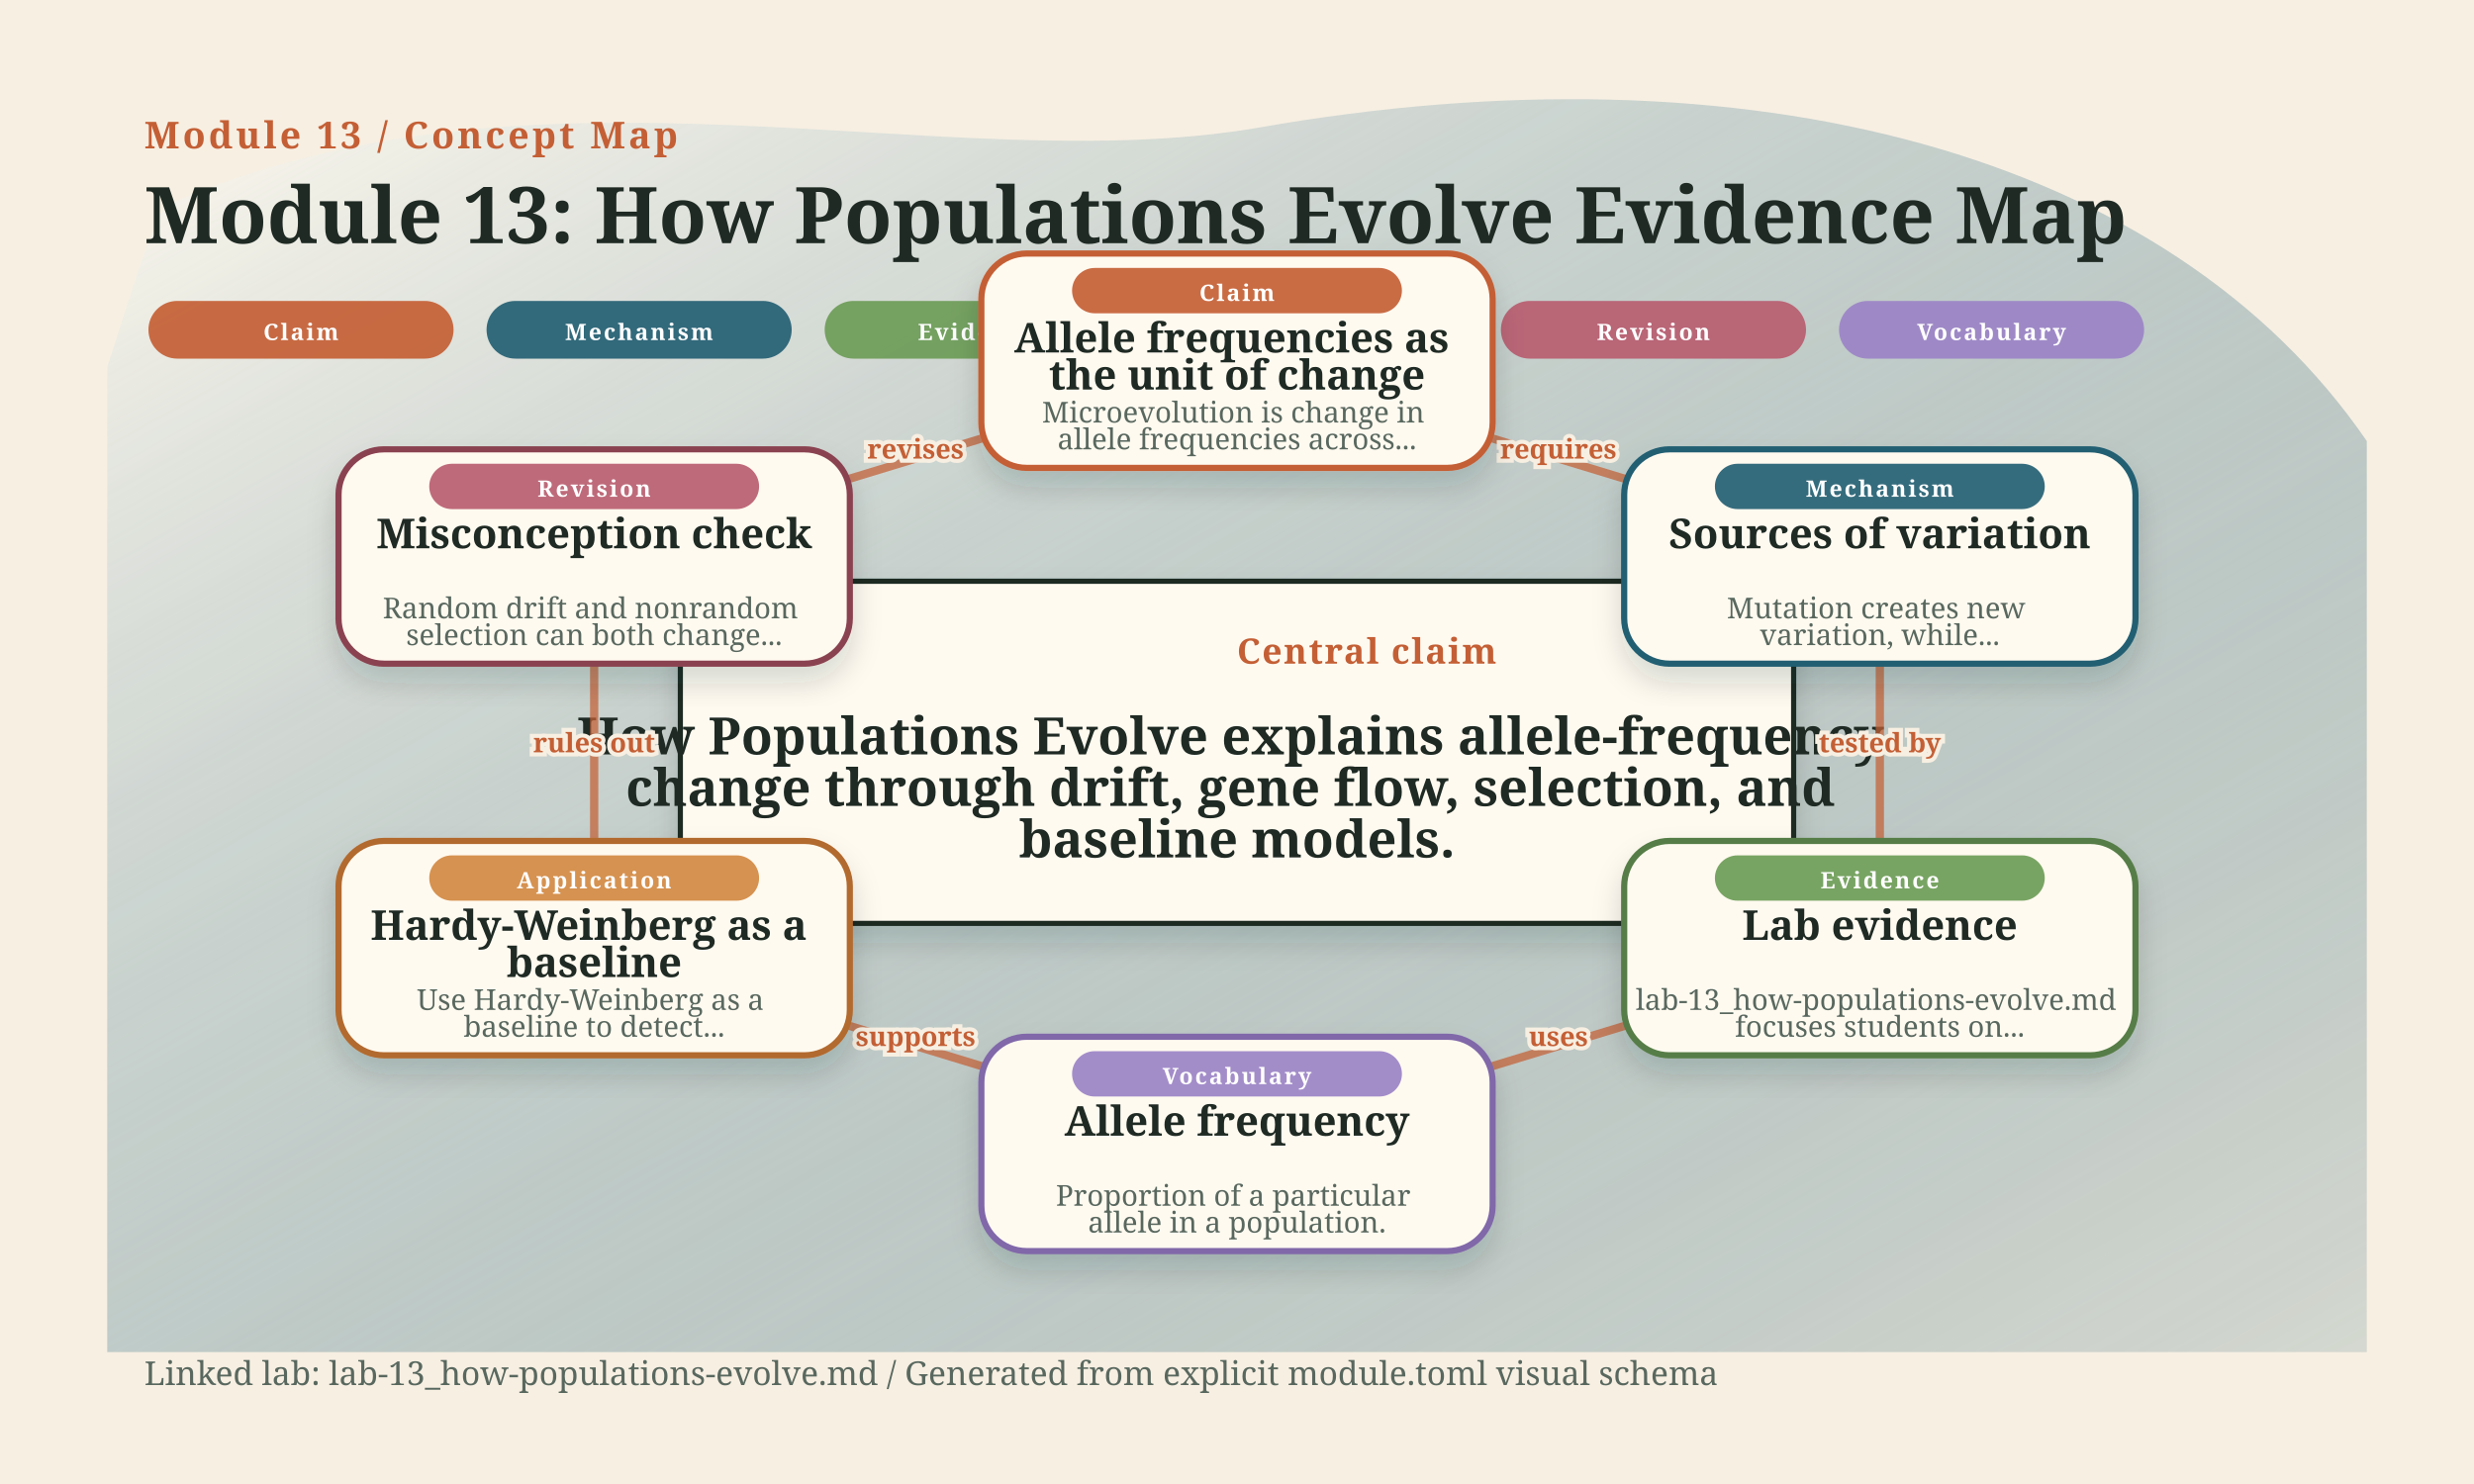
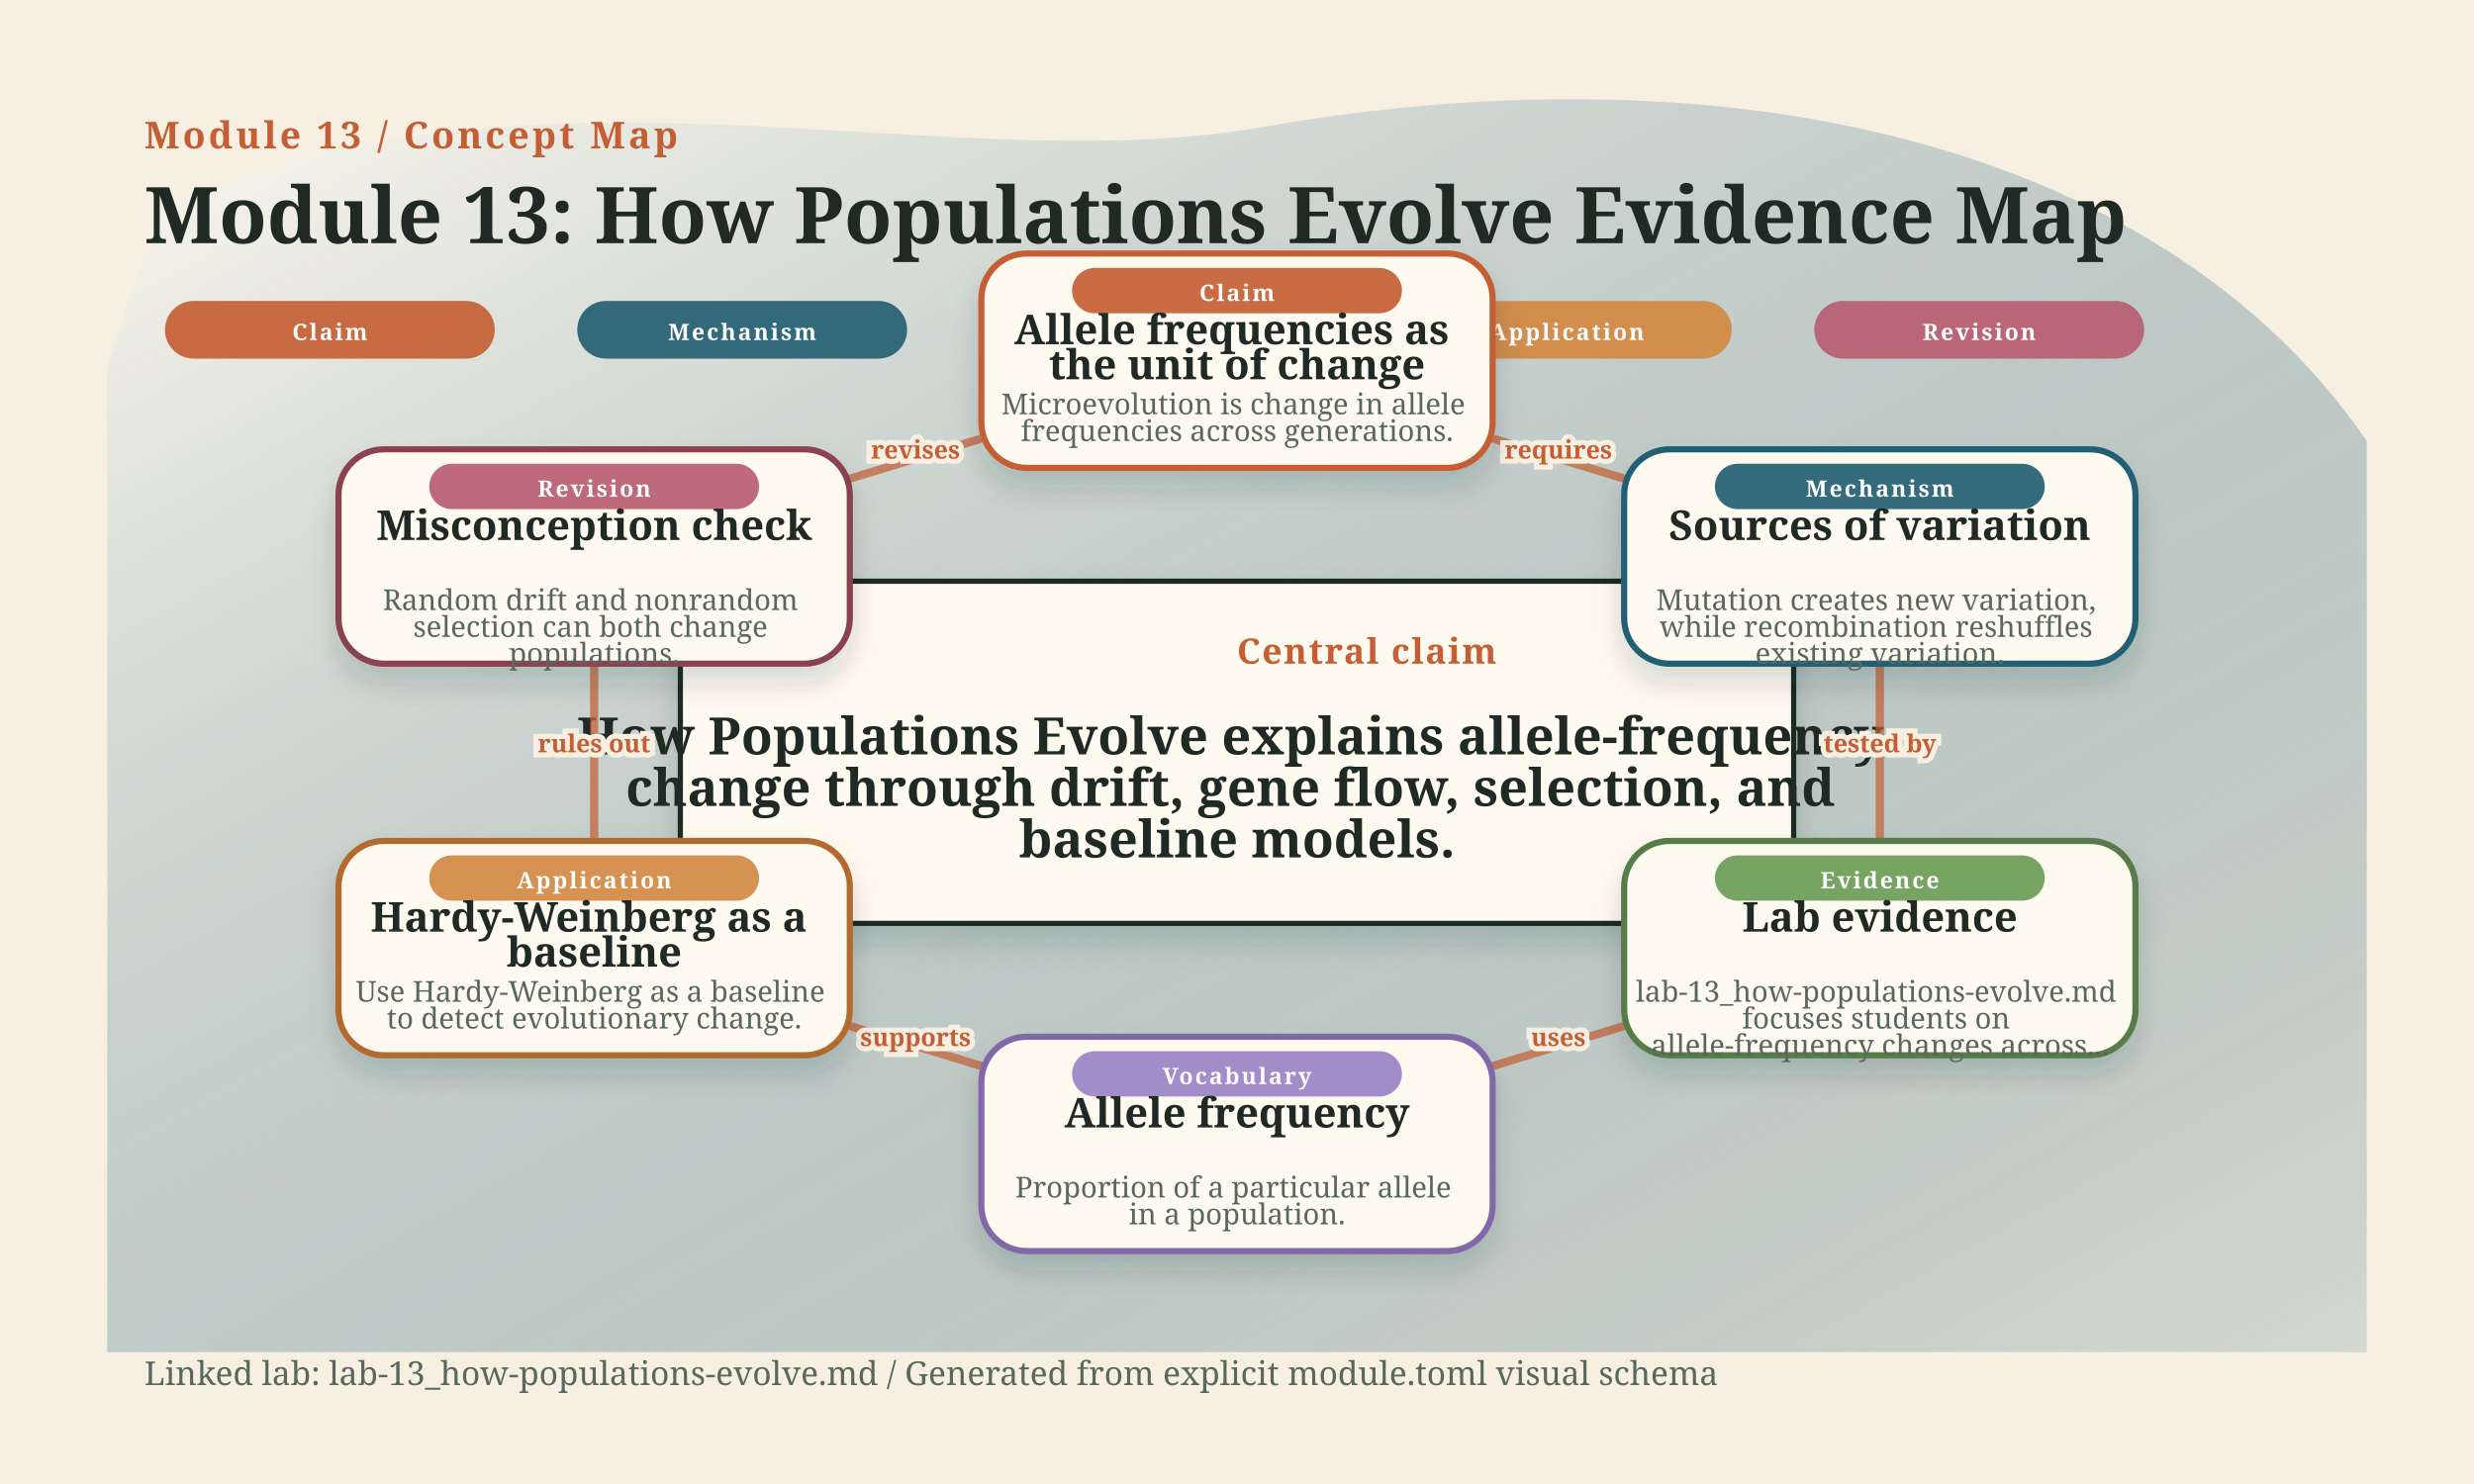
<svg xmlns="http://www.w3.org/2000/svg" width="1200" height="720" viewBox="0 0 1200 720" role="img" aria-label="Module 13: How Populations Evolve Evidence Map">
  <style>
    .bg { fill: #f7efe2; }
    .halo { fill: url(#wash); opacity: 0.92; }
    .frame { fill: #fffaf0; stroke: #1f2a24; stroke-width: 3; }
    .eyebrow { fill: #c45f35; font: 800 18px Georgia, serif; letter-spacing: 1.5px; text-transform: uppercase; }
    .title-text { fill: #1f2a24; font: 800 38px Georgia, serif; }
    .footer { fill: #59685f; font: 16px Georgia, serif; }
    .claim-card, .side-card, .feedback-card, .prompt-card, .routine-card, .stage-card-bg { fill: #fffaf0; stroke: #1f2a24; stroke-width: 2.5; filter: url(#shadow); }
    .claim-kicker, .card-kicker { fill: #c45f35; font: 800 17px Georgia, serif; letter-spacing: 0.8px; text-transform: uppercase; }
    .claim-text { fill: #1f2a24; font: 700 25px Georgia, serif; }
    .node { fill: #fffaf0; stroke: #245f73; stroke-width: 3; filter: url(#shadow); }
    .node-claim { stroke: #c45f35; }
    .node-mechanism { stroke: #245f73; }
    .node-evidence { stroke: #567d46; }
    .node-vocabulary { stroke: #8067a9; }
    .node-application { stroke: #b26b2f; }
    .node-revision { stroke: #8a4351; }
    .cluster-pill { stroke: none; opacity: 0.92; }
    .cluster-claim { fill: #c45f35; }
    .cluster-mechanism { fill: #245f73; }
    .cluster-evidence { fill: #6d9c57; }
    .cluster-vocabulary { fill: #9b83c6; }
    .cluster-application { fill: #d28942; }
    .cluster-revision { fill: #b85d70; }
    .cluster-label, .legend-text { fill: white; font: 800 11px Georgia, serif; letter-spacing: 1px; text-transform: uppercase; }
    .node-label { fill: #1f2a24; font: 800 20px Georgia, serif; }
    .node-detail { fill: #59685f; font: 14px Georgia, serif; }
    .edge { stroke: #c45f35; stroke-width: 4; stroke-linecap: round; opacity: 0.72; marker-end: url(#arrowhead); }
-     .edge-label { fill: #c45f35; font: 700 13px Georgia, serif; text-anchor: middle; paint-order: stroke; stroke: #f7efe2; stroke-width: 4; }
+     .edge-label { fill: #c45f35; font: 700 12px Georgia, serif; text-anchor: middle; paint-order: stroke; stroke: #f7efe2; stroke-width: 5; }
    .stage-dot { fill: #245f73; }
    .stage-num { fill: white; font: 900 18px Georgia, serif; }
    .stage-label { fill: #1f2a24; font: 800 18px Georgia, serif; }
    .stage-detail, .mini-text, .check-text { fill: #59685f; font: 15px Georgia, serif; }
    .arrow { fill: none; stroke: #245f73; stroke-width: 5; stroke-linecap: round; marker-end: url(#arrowhead); }
    .prompt-text { fill: #1f2a24; font: 700 17px Georgia, serif; }
    .routine-text { fill: #1f2a24; font: 700 16px Georgia, serif; }
    .retrieval-step-strip { fill: #fffaf0; stroke: #245f73; stroke-width: 2; opacity: 0.96; }
    .palette-high-design { fill: #c45f35; }
    @media print { .claim-card, .side-card, .feedback-card, .prompt-card, .routine-card, .node, .stage-card-bg { filter: none; } }
    </style>
  <defs>
    <linearGradient id="wash" x1="0" x2="1" y1="0" y2="1">
      <stop offset="0" stop-color="#fffaf0" />
      <stop offset="1" stop-color="#245f73" stop-opacity="0.18" />
    </linearGradient>
    <filter id="shadow" x="-20%" y="-20%" width="140%" height="140%">
      <feDropShadow dx="0" dy="8" stdDeviation="7" flood-color="#1f2a24" flood-opacity="0.16" />
    </filter>
    <marker id="arrowhead" markerWidth="12" markerHeight="8" refX="11" refY="4" orient="auto">
      <polygon points="0 0, 12 4, 0 8" fill="#245f73" />
    </marker>
  </defs>
  <rect class="bg" width="1200" height="720" />
  <path class="halo" d="M80 100 C260 20 458 88 610 62 C848 20 1052 74 1148 214 L1148 656 L52 656 L52 178 C64 142 70 118 80 100 Z" />
  <text x="70" y="72" class="eyebrow">Module 13 / Concept Map</text>
  <text x="70" y="118" class="title-text">Module 13: How Populations Evolve Evidence Map</text>
  <g class="concept-legend">
    <g class="legend-item">
-       <rect x="72.0" y="146.0" width="148" height="28" rx="14" class="cluster-pill cluster-claim" />
-       <text x="146.0" y="165.0" class="legend-text" text-anchor="middle">Claim</text>
+       <rect x="80.0" y="146.0" width="160" height="28" rx="14" class="cluster-pill cluster-claim" />
+       <text x="160.0" y="165.0" class="legend-text" text-anchor="middle">Claim</text>
    </g>
    <g class="legend-item">
-       <rect x="236.0" y="146.0" width="148" height="28" rx="14" class="cluster-pill cluster-mechanism" />
-       <text x="310.0" y="165.0" class="legend-text" text-anchor="middle">Mechanism</text>
+       <rect x="280.0" y="146.0" width="160" height="28" rx="14" class="cluster-pill cluster-mechanism" />
+       <text x="360.0" y="165.0" class="legend-text" text-anchor="middle">Mechanism</text>
    </g>
    <g class="legend-item">
-       <rect x="400.0" y="146.0" width="148" height="28" rx="14" class="cluster-pill cluster-evidence" />
-       <text x="474.0" y="165.0" class="legend-text" text-anchor="middle">Evidence</text>
+       <rect x="480.0" y="146.0" width="160" height="28" rx="14" class="cluster-pill cluster-evidence" />
+       <text x="560.0" y="165.0" class="legend-text" text-anchor="middle">Evidence</text>
    </g>
    <g class="legend-item">
-       <rect x="564.0" y="146.0" width="148" height="28" rx="14" class="cluster-pill cluster-application" />
-       <text x="638.0" y="165.0" class="legend-text" text-anchor="middle">Application</text>
+       <rect x="680.0" y="146.0" width="160" height="28" rx="14" class="cluster-pill cluster-application" />
+       <text x="760.0" y="165.0" class="legend-text" text-anchor="middle">Application</text>
    </g>
    <g class="legend-item">
-       <rect x="728.0" y="146.0" width="148" height="28" rx="14" class="cluster-pill cluster-revision" />
-       <text x="802.0" y="165.0" class="legend-text" text-anchor="middle">Revision</text>
-     </g>
-     <g class="legend-item">
-       <rect x="892.0" y="146.0" width="148" height="28" rx="14" class="cluster-pill cluster-vocabulary" />
-       <text x="966.0" y="165.0" class="legend-text" text-anchor="middle">Vocabulary</text>
+       <rect x="880.0" y="146.0" width="160" height="28" rx="14" class="cluster-pill cluster-revision" />
+       <text x="960.0" y="165.0" class="legend-text" text-anchor="middle">Revision</text>
    </g>
  </g>
  <rect x="330" y="282" width="540" height="166" rx="34" class="claim-card" />
  <text x="600" y="322" class="claim-kicker">Central claim</text>
  <text x="600.0" y="366.0" class="claim-text" text-anchor="middle">
    <tspan x="600.0" dy="0">How Populations Evolve explains allele-frequency</tspan>
    <tspan x="600.0" dy="25">change through drift, gene flow, selection, and</tspan>
    <tspan x="600.0" dy="25">baseline models.</tspan>
  </text>
  <path d="M 600.0 175.0 L 911.8 270.0" class="edge" />
  <text x="755.9" y="222.5" class="edge-label">requires</text>
  <path d="M 911.8 270.0 L 911.8 460.0" class="edge" />
  <text x="911.8" y="365.0" class="edge-label">tested by</text>
  <path d="M 911.8 460.0 L 600.0 555.0" class="edge" />
  <text x="755.9" y="507.5" class="edge-label">uses</text>
  <path d="M 600.0 555.0 L 288.2 460.0" class="edge" />
  <text x="444.1" y="507.5" class="edge-label">supports</text>
  <path d="M 288.2 460.0 L 288.2 270.0" class="edge" />
  <text x="288.2" y="365.0" class="edge-label">rules out</text>
  <path d="M 288.2 270.0 L 600.0 175.0" class="edge" />
  <text x="444.1" y="222.5" class="edge-label">revises</text>
  <g class="node-group">
    <rect x="476.0" y="123.0" width="248" height="104" rx="22" class="node node-claim" />
    <rect x="520.0" y="130.0" width="160" height="22" rx="11" class="cluster-pill cluster-claim" />
    <text x="600.0" y="146.0" class="cluster-label" text-anchor="middle">Claim</text>
-     <text x="600.0" y="171.0" class="node-label" text-anchor="middle">
+     <text x="600.0" y="167.0" class="node-label" text-anchor="middle">
      <tspan x="600.0" dy="0">Allele frequencies as</tspan>
-       <tspan x="600.0" dy="18">the unit of change</tspan>
+       <tspan x="600.0" dy="17">the unit of change</tspan>
    </text>
-     <text x="600.0" y="205.0" class="node-detail" text-anchor="middle">
-       <tspan x="600.0" dy="0">Microevolution is change in</tspan>
-       <tspan x="600.0" dy="13">allele frequencies across...</tspan>
+     <text x="600.0" y="201.0" class="node-detail" text-anchor="middle">
+       <tspan x="600.0" dy="0">Microevolution is change in allele</tspan>
+       <tspan x="600.0" dy="13">frequencies across generations.</tspan>
    </text>
  </g>
  <g class="node-group">
    <rect x="787.8" y="218.0" width="248" height="104" rx="22" class="node node-mechanism" />
    <rect x="831.8" y="225.0" width="160" height="22" rx="11" class="cluster-pill cluster-mechanism" />
    <text x="911.8" y="241.0" class="cluster-label" text-anchor="middle">Mechanism</text>
-     <text x="911.8" y="266.0" class="node-label" text-anchor="middle">
+     <text x="911.8" y="262.0" class="node-label" text-anchor="middle">
      <tspan x="911.8" dy="0">Sources of variation</tspan>
    </text>
-     <text x="911.8" y="300.0" class="node-detail" text-anchor="middle">
-       <tspan x="911.8" dy="0">Mutation creates new</tspan>
-       <tspan x="911.8" dy="13">variation, while...</tspan>
+     <text x="911.8" y="296.0" class="node-detail" text-anchor="middle">
+       <tspan x="911.8" dy="0">Mutation creates new variation,</tspan>
+       <tspan x="911.8" dy="13">while recombination reshuffles</tspan>
+       <tspan x="911.8" dy="13">existing variation.</tspan>
    </text>
  </g>
  <g class="node-group">
    <rect x="787.8" y="408.0" width="248" height="104" rx="22" class="node node-evidence" />
    <rect x="831.8" y="415.0" width="160" height="22" rx="11" class="cluster-pill cluster-evidence" />
    <text x="911.8" y="431.0" class="cluster-label" text-anchor="middle">Evidence</text>
-     <text x="911.8" y="456.0" class="node-label" text-anchor="middle">
+     <text x="911.8" y="452.0" class="node-label" text-anchor="middle">
      <tspan x="911.8" dy="0">Lab evidence</tspan>
    </text>
-     <text x="911.8" y="490.0" class="node-detail" text-anchor="middle">
+     <text x="911.8" y="486.0" class="node-detail" text-anchor="middle">
      <tspan x="911.8" dy="0">lab-13_how-populations-evolve.md</tspan>
-       <tspan x="911.8" dy="13">focuses students on...</tspan>
+       <tspan x="911.8" dy="13">focuses students on</tspan>
+       <tspan x="911.8" dy="13">allele-frequency changes across...</tspan>
    </text>
  </g>
  <g class="node-group">
    <rect x="476.0" y="503.0" width="248" height="104" rx="22" class="node node-vocabulary" />
    <rect x="520.0" y="510.0" width="160" height="22" rx="11" class="cluster-pill cluster-vocabulary" />
    <text x="600.0" y="526.0" class="cluster-label" text-anchor="middle">Vocabulary</text>
-     <text x="600.0" y="551.0" class="node-label" text-anchor="middle">
+     <text x="600.0" y="547.0" class="node-label" text-anchor="middle">
      <tspan x="600.0" dy="0">Allele frequency</tspan>
    </text>
-     <text x="600.0" y="585.0" class="node-detail" text-anchor="middle">
-       <tspan x="600.0" dy="0">Proportion of a particular</tspan>
-       <tspan x="600.0" dy="13">allele in a population.</tspan>
+     <text x="600.0" y="581.0" class="node-detail" text-anchor="middle">
+       <tspan x="600.0" dy="0">Proportion of a particular allele</tspan>
+       <tspan x="600.0" dy="13">in a population.</tspan>
    </text>
  </g>
  <g class="node-group">
    <rect x="164.2" y="408.0" width="248" height="104" rx="22" class="node node-application" />
    <rect x="208.2" y="415.0" width="160" height="22" rx="11" class="cluster-pill cluster-application" />
    <text x="288.2" y="431.0" class="cluster-label" text-anchor="middle">Application</text>
-     <text x="288.2" y="456.0" class="node-label" text-anchor="middle">
+     <text x="288.2" y="452.0" class="node-label" text-anchor="middle">
      <tspan x="288.2" dy="0">Hardy-Weinberg as a</tspan>
-       <tspan x="288.2" dy="18">baseline</tspan>
+       <tspan x="288.2" dy="17">baseline</tspan>
    </text>
-     <text x="288.2" y="490.0" class="node-detail" text-anchor="middle">
-       <tspan x="288.2" dy="0">Use Hardy-Weinberg as a</tspan>
-       <tspan x="288.2" dy="13">baseline to detect...</tspan>
+     <text x="288.2" y="486.0" class="node-detail" text-anchor="middle">
+       <tspan x="288.2" dy="0">Use Hardy-Weinberg as a baseline</tspan>
+       <tspan x="288.2" dy="13">to detect evolutionary change.</tspan>
    </text>
  </g>
  <g class="node-group">
    <rect x="164.2" y="218.0" width="248" height="104" rx="22" class="node node-revision" />
    <rect x="208.2" y="225.0" width="160" height="22" rx="11" class="cluster-pill cluster-revision" />
    <text x="288.2" y="241.0" class="cluster-label" text-anchor="middle">Revision</text>
-     <text x="288.2" y="266.0" class="node-label" text-anchor="middle">
+     <text x="288.2" y="262.0" class="node-label" text-anchor="middle">
      <tspan x="288.2" dy="0">Misconception check</tspan>
    </text>
-     <text x="288.2" y="300.0" class="node-detail" text-anchor="middle">
+     <text x="288.2" y="296.0" class="node-detail" text-anchor="middle">
      <tspan x="288.2" dy="0">Random drift and nonrandom</tspan>
-       <tspan x="288.2" dy="13">selection can both change...</tspan>
+       <tspan x="288.2" dy="13">selection can both change</tspan>
+       <tspan x="288.2" dy="13">populations.</tspan>
    </text>
  </g>
  <text x="70" y="672" class="footer">Linked lab: lab-13_how-populations-evolve.md / Generated from explicit module.toml visual schema</text>
</svg>
